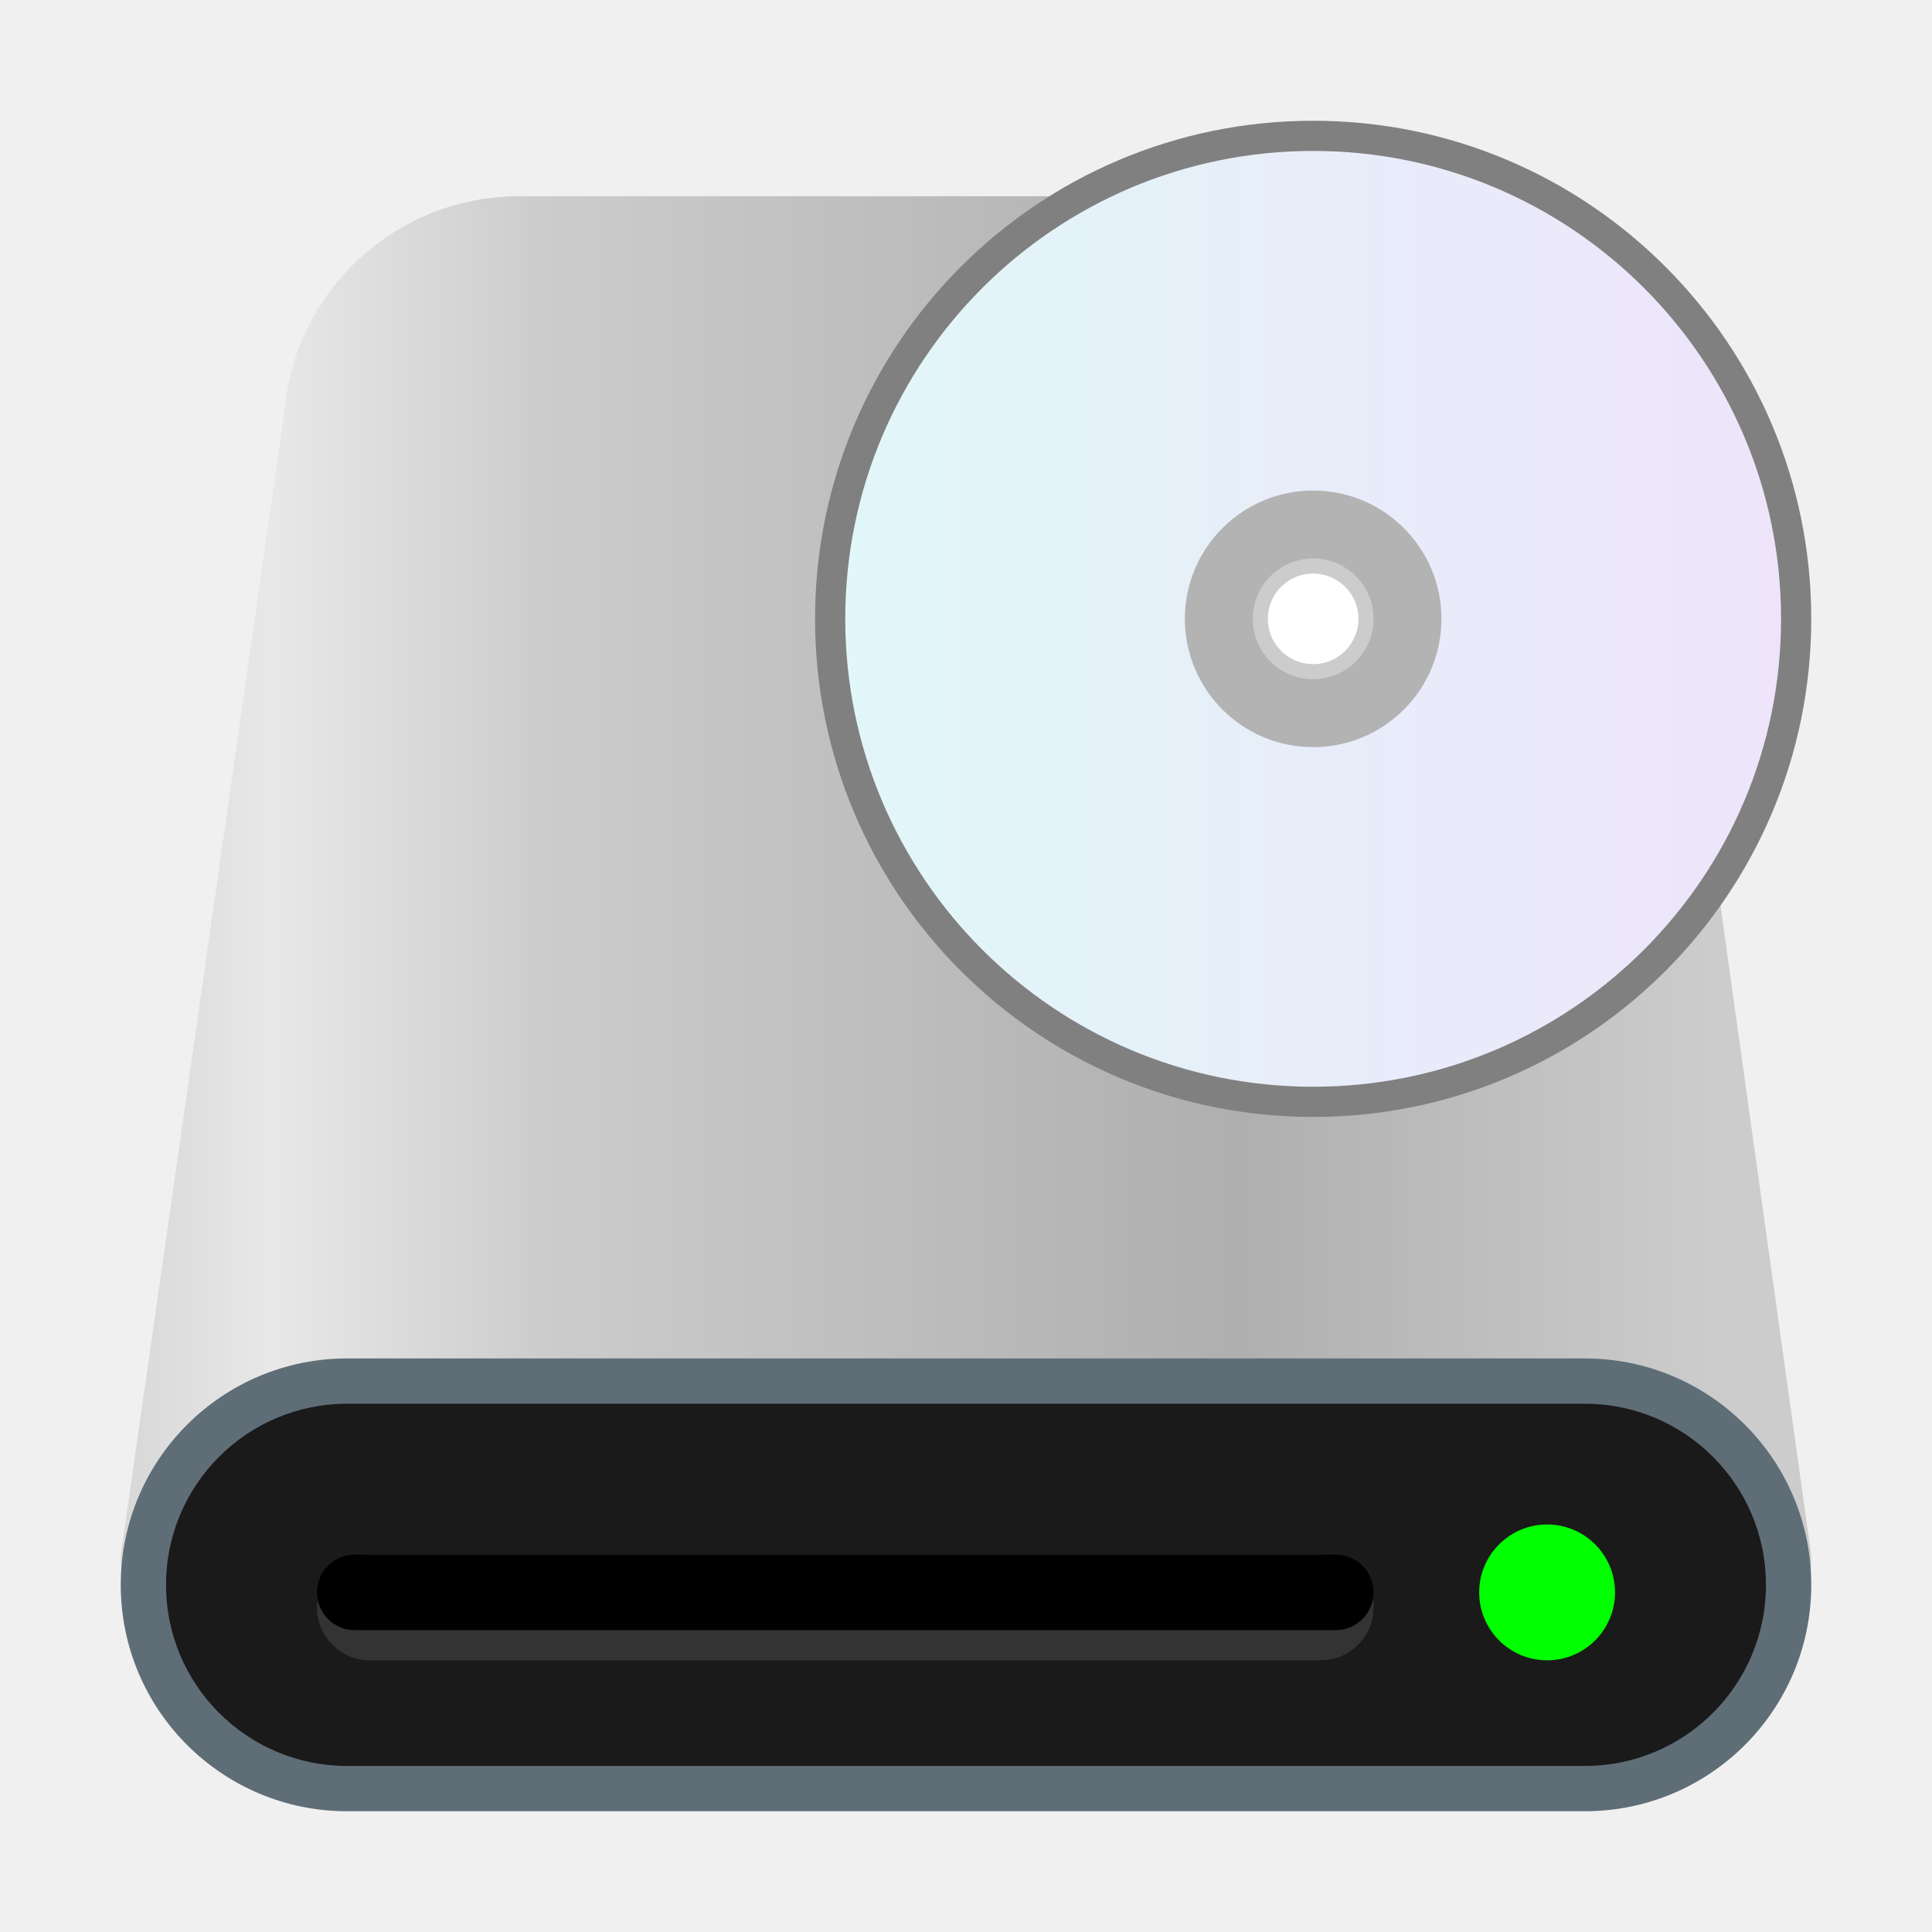
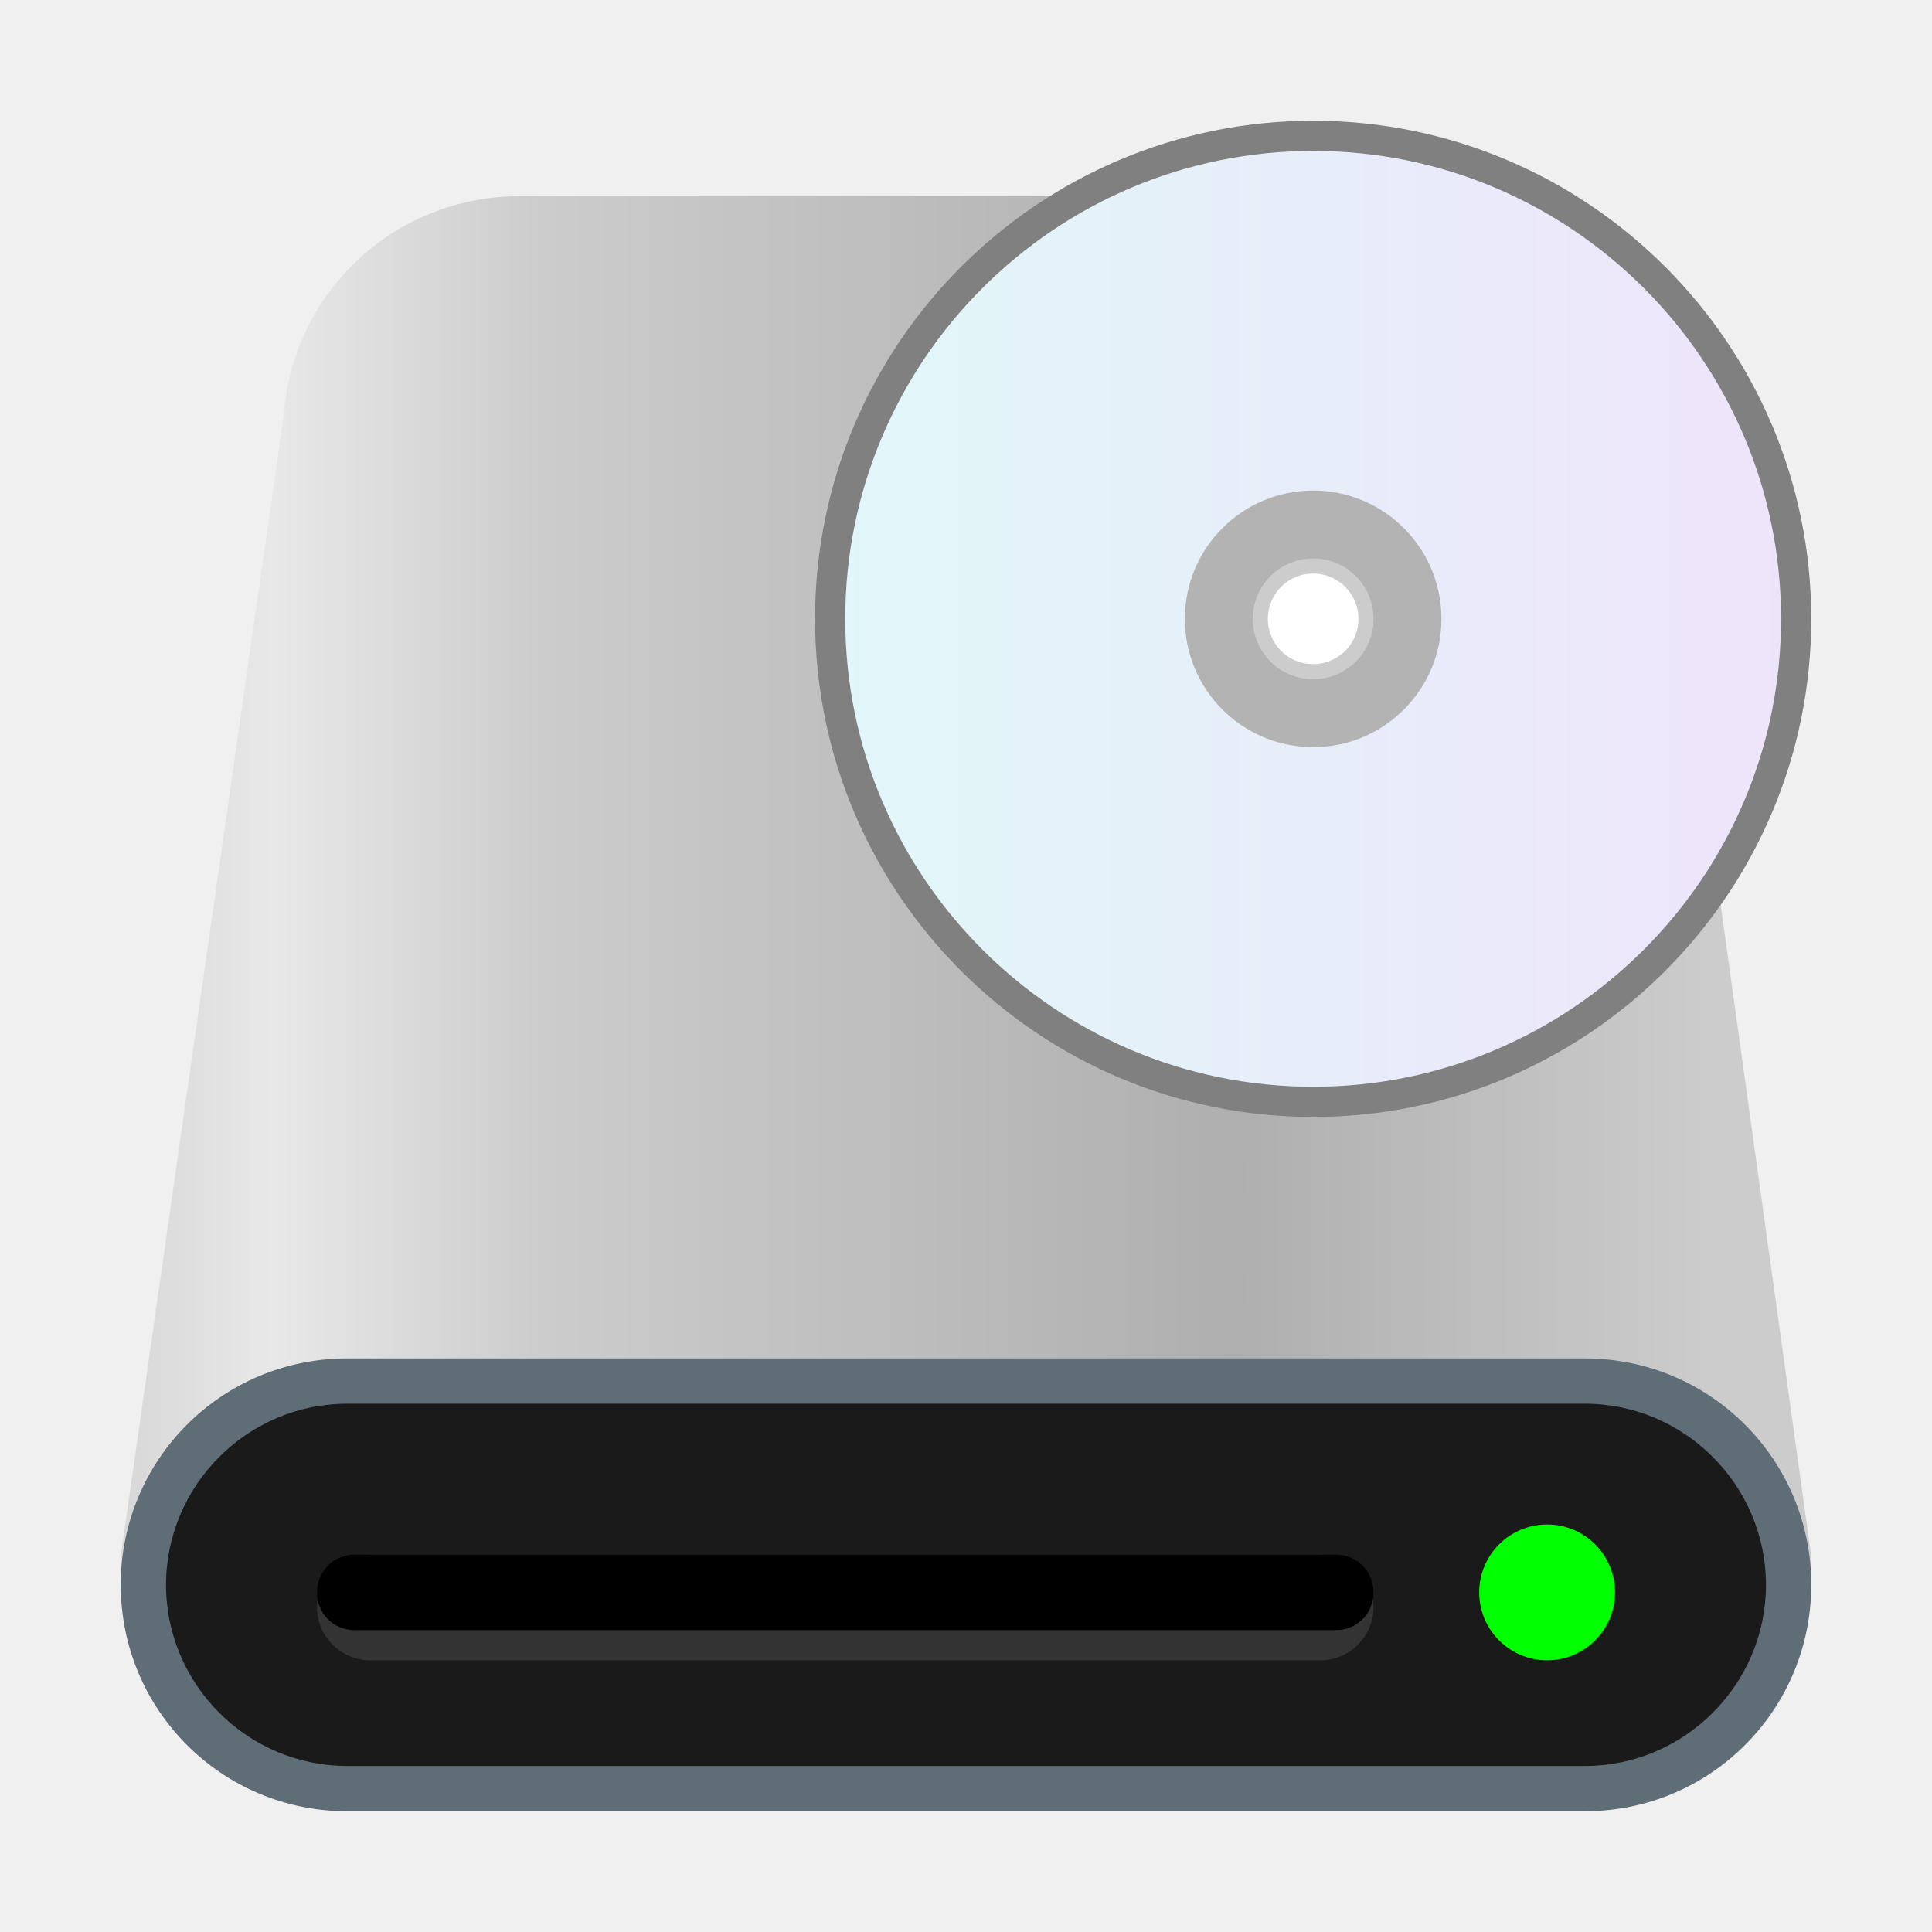
- <svg xmlns="http://www.w3.org/2000/svg" id="图层_1" data-name="图层 1" viewBox="0 0 128 128">
-   <defs>
-     <style>.cls-1{fill:url(#未命名的渐变_221);}.cls-2{fill:#5f6d77;}.cls-3{fill:#1a1a1a;}.cls-4{fill:lime;}.cls-5{fill:#333;}.cls-6{fill:url(#未命名的渐变_9);}.cls-7{fill:gray;}.cls-8{fill:#b3b3b3;}.cls-9{fill:#fff;stroke:#ccc;stroke-miterlimit:10;}</style>
-     <linearGradient id="未命名的渐变_221" x1="-9612.39" y1="-8947.89" x2="-9573.08" y2="-8947.89" gradientTransform="translate(27396.72 25559.85) scale(2.85)" gradientUnits="userSpaceOnUse">
-       <stop offset="0" stop-color="#ccc" />
-       <stop offset="0.15" stop-color="#e8e8e8" />
-       <stop offset="0.31" stop-color="#ccc" />
-       <stop offset="0.72" stop-color="#afafaf" />
-       <stop offset="1" stop-color="#ccc" />
+ <svg xmlns="http://www.w3.org/2000/svg" version="1.1" id="图层_1" x="0px" y="0px" viewBox="0 0 128 128" enable-background="new 0 0 128 128" xml:space="preserve">
+   <g id="_128">
+     <g id="_128-2">
+       <linearGradient id="SVGID_1_" gradientUnits="userSpaceOnUse" x1="-9578.636" y1="9039.982" x2="-9539.337" y2="9039.982" gradientTransform="matrix(2.85 0 0 -2.85 27300.521 25828.449)">
+         <stop offset="0" style="stop-color:#CCCCCC" />
+         <stop offset="0.15" style="stop-color:#E8E8E8" />
+         <stop offset="0.31" style="stop-color:#CCCCCC" />
+         <stop offset="0.72" style="stop-color:#AFAFAF" />
+         <stop offset="1" style="stop-color:#CCCCCC" />
+       </linearGradient>
+       <path fill="url(#SVGID_1_)" d="M109.5,27.6c-0.5-8.2-7.4-14.6-15.6-14.6H34.4c-8.2,0-15,6.3-15.6,14.5L8,103.1    c0,7.1,5.8,12.9,12.9,12.9c0,0,0,0,0,0h86.2c7.1,0,12.9-5.8,12.9-12.9v0L109.5,27.6z" />
+       <path fill="#5F6D77" d="M23,90h82c8.3,0,15,6.7,15,15l0,0c0,8.3-6.7,15-15,15H23c-8.3,0-15-6.7-15-15l0,0C8,96.7,14.7,90,23,90z" />
+       <path fill="#1A1A1A" d="M23,93h82c6.6,0,12,5.4,12,12l0,0c0,6.6-5.4,12-12,12H23c-6.6,0-12-5.4-12-12l0,0C11,98.4,16.4,93,23,93z" />
+       <circle fill="#00FF00" cx="102.5" cy="105.5" r="4.5" />
+       <path fill="#333333" d="M24.5,103h63c1.9,0,3.5,1.6,3.5,3.5l0,0c0,1.9-1.6,3.5-3.5,3.5h-63c-1.9,0-3.5-1.6-3.5-3.5l0,0    C21,104.6,22.6,103,24.5,103z" />
+       <path d="M23.5,103h65c1.4,0,2.5,1.1,2.5,2.5l0,0c0,1.4-1.1,2.5-2.5,2.5h-65c-1.4,0-2.5-1.1-2.5-2.5l0,0    C21,104.1,22.1,103,23.5,103z" />
+     </g>
+     <linearGradient id="SVGID_2_" gradientUnits="userSpaceOnUse" x1="55" y1="87" x2="119" y2="87" gradientTransform="matrix(1 0 0 -1 0 128)">
+       <stop offset="0" style="stop-color:#E1F7F9" />
+       <stop offset="1" style="stop-color:#EEE4FA" />
    </linearGradient>
-     <linearGradient id="未命名的渐变_9" x1="55" y1="41" x2="119" y2="41" gradientUnits="userSpaceOnUse">
-       <stop offset="0" stop-color="#e1f7f9" />
-       <stop offset="1" stop-color="#eee4fa" />
-     </linearGradient>
-   </defs>
-   <g id="_128" data-name="128">
-     <g id="_128-2" data-name="128">
-       <path class="cls-1" d="M109.46,27.59A15.63,15.63,0,0,0,93.88,13H34.39A15.63,15.63,0,0,0,18.81,27.51L8,103.06A12.93,12.93,0,0,0,20.92,116h86.16A12.93,12.93,0,0,0,120,103.06Z" />
-       <rect class="cls-2" x="8" y="90" width="112" height="30" rx="15" />
-       <rect class="cls-3" x="11" y="93" width="106" height="24" rx="12" />
-       <circle class="cls-4" cx="102.5" cy="105.5" r="4.5" />
-       <rect class="cls-5" x="21" y="103" width="70" height="7" rx="3.5" />
-       <rect x="21" y="103" width="70" height="5" rx="2.5" />
-     </g>
-     <circle class="cls-6" cx="87" cy="41" r="32" />
-     <path class="cls-7" d="M87,10A31,31,0,1,1,56,41,31,31,0,0,1,87,10m0-2a33,33,0,1,0,33,33A33,33,0,0,0,87,8Z" />
-     <circle class="cls-8" cx="87" cy="41" r="8.5" />
-     <circle class="cls-9" cx="87" cy="41" r="3.5" />
+     <circle fill="url(#SVGID_2_)" cx="87" cy="41" r="32" />
+     <path fill="#808080" d="M87,10c17.1,0,31,13.9,31,31s-13.9,31-31,31S56,58.1,56,41S69.9,10,87,10 M87,8C68.8,8,54,22.8,54,41   s14.8,33,33,33s33-14.8,33-33S105.2,8,87,8z" />
+     <circle fill="#B3B3B3" cx="87" cy="41" r="8.5" />
+     <circle fill="#FFFFFF" stroke="#CCCCCC" stroke-miterlimit="10" cx="87" cy="41" r="3.5" />
  </g>
</svg>
